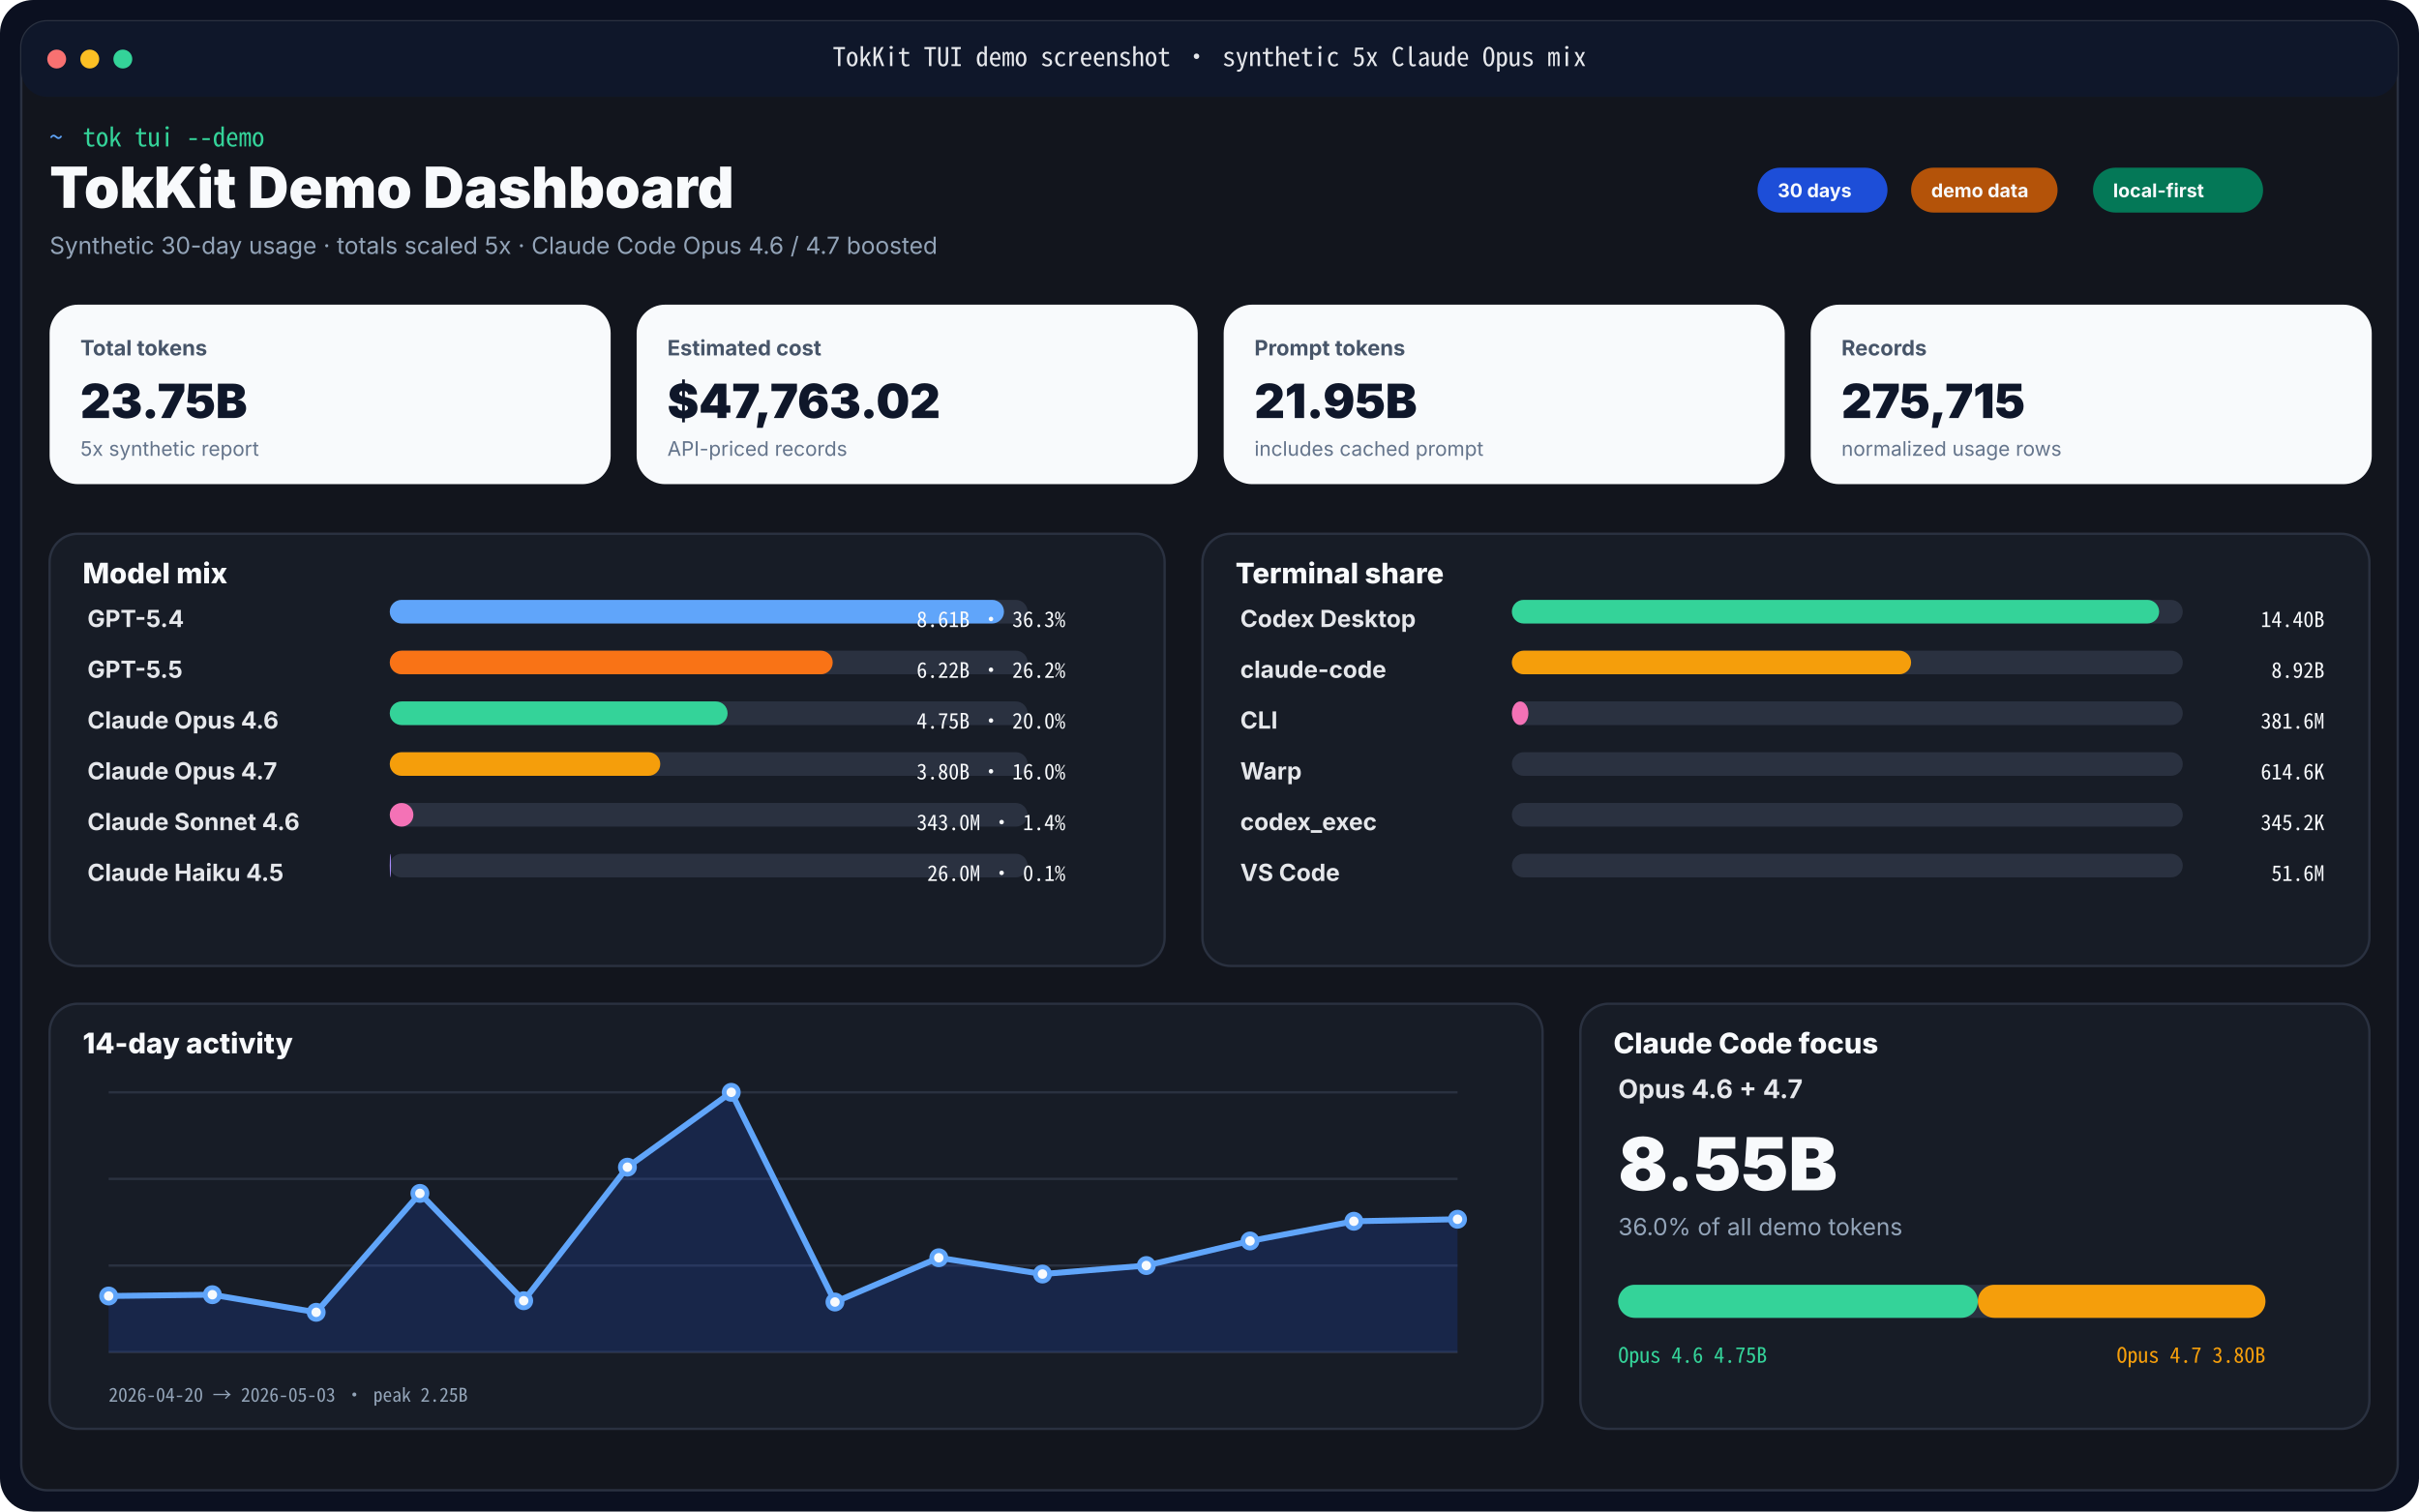
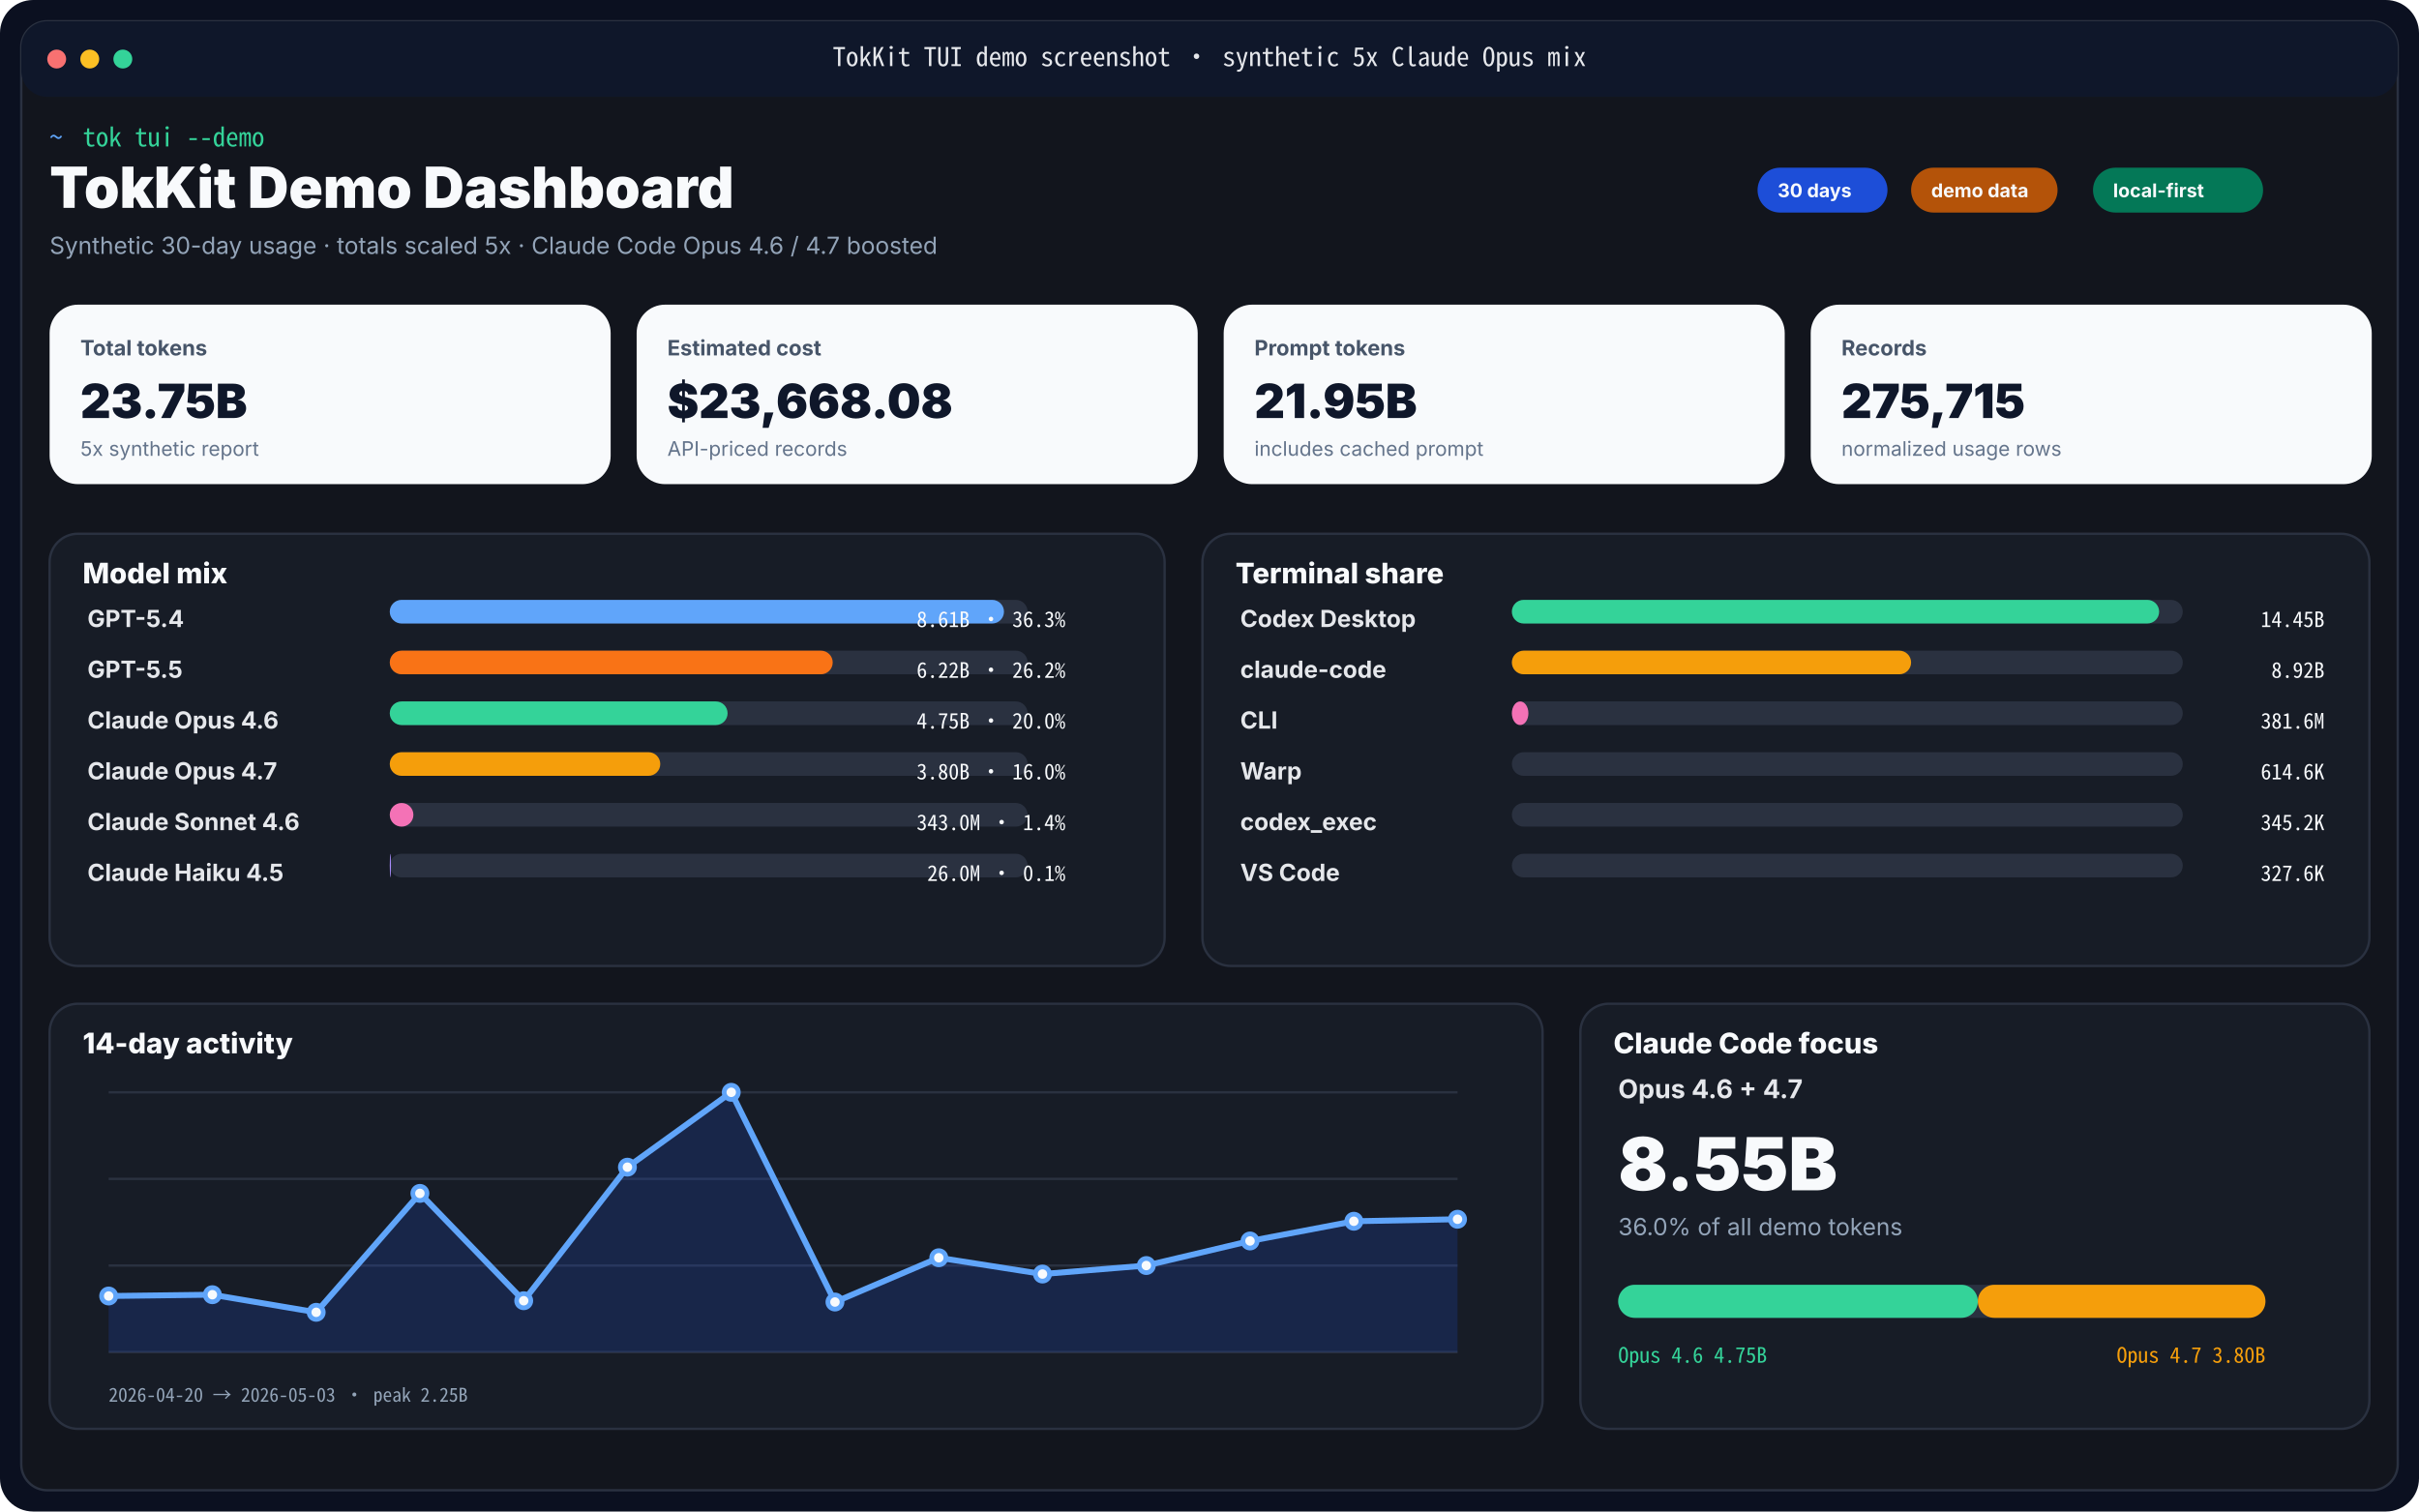
<svg xmlns="http://www.w3.org/2000/svg" width="2048" height="1280" viewBox="0 0 2048 1280" fill="none">
  <rect width="2048" height="1280" rx="28" fill="#0B1020" />
  <rect x="18" y="18" width="2012" height="1244" rx="22" fill="#12151D" stroke="#2A3140" stroke-width="2" />
  <rect x="18" y="18" width="2012" height="64" rx="22" fill="#0F172A" />
  <circle cx="48" cy="50" r="8" fill="#F87171" />
  <circle cx="76" cy="50" r="8" fill="#FBBF24" />
  <circle cx="104" cy="50" r="8" fill="#34D399" />
  <text x="1024" y="56" text-anchor="middle" fill="#E5E7EB" font-family="SFMono-Regular, Menlo, Monaco, Consolas, PingFang SC, Noto Sans Mono CJK SC, monospace" font-size="22">TokKit TUI demo screenshot · synthetic 5x Claude Opus mix</text>
  <text x="42" y="124" fill="#60A5FA" font-family="SFMono-Regular, Menlo, Monaco, Consolas, PingFang SC, Noto Sans Mono CJK SC, monospace" font-size="22">~</text>
  <text x="70" y="124" fill="#34D399" font-family="SFMono-Regular, Menlo, Monaco, Consolas, PingFang SC, Noto Sans Mono CJK SC, monospace" font-size="22">tok tui --demo</text>
  <text x="42" y="176" fill="#F8FAFC" font-family="Inter, ui-sans-serif, system-ui, PingFang SC, Microsoft YaHei, sans-serif" font-size="48" font-weight="850">TokKit Demo Dashboard</text>
  <text x="42" y="215" fill="#93A4B8" font-family="Inter, ui-sans-serif, system-ui, PingFang SC, Microsoft YaHei, sans-serif" font-size="20">Synthetic 30-day usage · totals scaled 5x · Claude Code Opus 4.6 / 4.7 boosted</text>
  <rect x="1488" y="142" width="110" height="38" rx="19" fill="#1D4ED8" />
  <text x="1505" y="167" fill="#F8FAFC" font-family="Inter, ui-sans-serif, system-ui, PingFang SC, Microsoft YaHei, sans-serif" font-size="16" font-weight="700">30 days</text>
  <rect x="1618" y="142" width="124" height="38" rx="19" fill="#B45309" />
  <text x="1635" y="167" fill="#F8FAFC" font-family="Inter, ui-sans-serif, system-ui, PingFang SC, Microsoft YaHei, sans-serif" font-size="16" font-weight="700">demo data</text>
  <rect x="1772" y="142" width="144" height="38" rx="19" fill="#047857" />
  <text x="1789" y="167" fill="#F8FAFC" font-family="Inter, ui-sans-serif, system-ui, PingFang SC, Microsoft YaHei, sans-serif" font-size="16" font-weight="700">local-first</text>
  <rect x="42" y="258" width="475" height="152" rx="24" fill="#F8FAFC" />
  <text x="68" y="301" fill="#475569" font-family="Inter, ui-sans-serif, system-ui, PingFang SC, Microsoft YaHei, sans-serif" font-size="18" font-weight="750">Total tokens</text>
  <text x="68" y="354" fill="#0F172A" font-family="Inter, ui-sans-serif, system-ui, PingFang SC, Microsoft YaHei, sans-serif" font-size="40" font-weight="850">23.75B</text>
  <text x="68" y="386" fill="#64748B" font-family="Inter, ui-sans-serif, system-ui, PingFang SC, Microsoft YaHei, sans-serif" font-size="17">5x synthetic report</text>
  <rect x="539" y="258" width="475" height="152" rx="24" fill="#F8FAFC" />
  <text x="565" y="301" fill="#475569" font-family="Inter, ui-sans-serif, system-ui, PingFang SC, Microsoft YaHei, sans-serif" font-size="18" font-weight="750">Estimated cost</text>
-   <text x="565" y="354" fill="#0F172A" font-family="Inter, ui-sans-serif, system-ui, PingFang SC, Microsoft YaHei, sans-serif" font-size="40" font-weight="850">$47,763.02</text>
+   <text x="565" y="354" fill="#0F172A" font-family="Inter, ui-sans-serif, system-ui, PingFang SC, Microsoft YaHei, sans-serif" font-size="40" font-weight="850">$23,668.08</text>
  <text x="565" y="386" fill="#64748B" font-family="Inter, ui-sans-serif, system-ui, PingFang SC, Microsoft YaHei, sans-serif" font-size="17">API-priced records</text>
  <rect x="1036" y="258" width="475" height="152" rx="24" fill="#F8FAFC" />
  <text x="1062" y="301" fill="#475569" font-family="Inter, ui-sans-serif, system-ui, PingFang SC, Microsoft YaHei, sans-serif" font-size="18" font-weight="750">Prompt tokens</text>
  <text x="1062" y="354" fill="#0F172A" font-family="Inter, ui-sans-serif, system-ui, PingFang SC, Microsoft YaHei, sans-serif" font-size="40" font-weight="850">21.95B</text>
  <text x="1062" y="386" fill="#64748B" font-family="Inter, ui-sans-serif, system-ui, PingFang SC, Microsoft YaHei, sans-serif" font-size="17">includes cached prompt</text>
  <rect x="1533" y="258" width="475" height="152" rx="24" fill="#F8FAFC" />
  <text x="1559" y="301" fill="#475569" font-family="Inter, ui-sans-serif, system-ui, PingFang SC, Microsoft YaHei, sans-serif" font-size="18" font-weight="750">Records</text>
  <text x="1559" y="354" fill="#0F172A" font-family="Inter, ui-sans-serif, system-ui, PingFang SC, Microsoft YaHei, sans-serif" font-size="40" font-weight="850">275,715</text>
  <text x="1559" y="386" fill="#64748B" font-family="Inter, ui-sans-serif, system-ui, PingFang SC, Microsoft YaHei, sans-serif" font-size="17">normalized usage rows</text>
  <rect x="42" y="452" width="944" height="366" rx="24" fill="#171C26" stroke="#2A3140" stroke-width="2" />
  <text x="70" y="494" fill="#F8FAFC" font-family="Inter, ui-sans-serif, system-ui, PingFang SC, Microsoft YaHei, sans-serif" font-size="24" font-weight="800">Model mix</text>
  <text x="74" y="531" fill="#E5E7EB" font-family="Inter, ui-sans-serif, system-ui, PingFang SC, Microsoft YaHei, sans-serif" font-size="20" font-weight="700">GPT-5.4</text>
  <rect x="330" y="508" width="540" height="20" rx="10" fill="#2A3140" />
  <rect x="330" y="508" width="520" height="20" rx="10" fill="#60A5FA" />
  <text x="902" y="531" fill="#F8FAFC" font-family="SFMono-Regular, Menlo, Monaco, Consolas, PingFang SC, Noto Sans Mono CJK SC, monospace" font-size="18" text-anchor="end">8.61B · 36.3%</text>
  <text x="74" y="574" fill="#E5E7EB" font-family="Inter, ui-sans-serif, system-ui, PingFang SC, Microsoft YaHei, sans-serif" font-size="20" font-weight="700">GPT-5.5</text>
  <rect x="330" y="551" width="540" height="20" rx="10" fill="#2A3140" />
  <rect x="330" y="551" width="375" height="20" rx="10" fill="#F97316" />
  <text x="902" y="574" fill="#F8FAFC" font-family="SFMono-Regular, Menlo, Monaco, Consolas, PingFang SC, Noto Sans Mono CJK SC, monospace" font-size="18" text-anchor="end">6.22B · 26.2%</text>
  <text x="74" y="617" fill="#E5E7EB" font-family="Inter, ui-sans-serif, system-ui, PingFang SC, Microsoft YaHei, sans-serif" font-size="20" font-weight="700">Claude Opus 4.6</text>
  <rect x="330" y="594" width="540" height="20" rx="10" fill="#2A3140" />
  <rect x="330" y="594" width="286" height="20" rx="10" fill="#34D399" />
  <text x="902" y="617" fill="#F8FAFC" font-family="SFMono-Regular, Menlo, Monaco, Consolas, PingFang SC, Noto Sans Mono CJK SC, monospace" font-size="18" text-anchor="end">4.75B · 20.0%</text>
  <text x="74" y="660" fill="#E5E7EB" font-family="Inter, ui-sans-serif, system-ui, PingFang SC, Microsoft YaHei, sans-serif" font-size="20" font-weight="700">Claude Opus 4.7</text>
  <rect x="330" y="637" width="540" height="20" rx="10" fill="#2A3140" />
  <rect x="330" y="637" width="229" height="20" rx="10" fill="#F59E0B" />
  <text x="902" y="660" fill="#F8FAFC" font-family="SFMono-Regular, Menlo, Monaco, Consolas, PingFang SC, Noto Sans Mono CJK SC, monospace" font-size="18" text-anchor="end">3.80B · 16.0%</text>
  <text x="74" y="703" fill="#E5E7EB" font-family="Inter, ui-sans-serif, system-ui, PingFang SC, Microsoft YaHei, sans-serif" font-size="20" font-weight="700">Claude Sonnet 4.6</text>
  <rect x="330" y="680" width="540" height="20" rx="10" fill="#2A3140" />
  <rect x="330" y="680" width="20" height="20" rx="10" fill="#F472B6" />
  <text x="902" y="703" fill="#F8FAFC" font-family="SFMono-Regular, Menlo, Monaco, Consolas, PingFang SC, Noto Sans Mono CJK SC, monospace" font-size="18" text-anchor="end">343.0M · 1.4%</text>
  <text x="74" y="746" fill="#E5E7EB" font-family="Inter, ui-sans-serif, system-ui, PingFang SC, Microsoft YaHei, sans-serif" font-size="20" font-weight="700">Claude Haiku 4.5</text>
  <rect x="330" y="723" width="540" height="20" rx="10" fill="#2A3140" />
  <rect x="330" y="723" width="1" height="20" rx="10" fill="#A78BFA" />
  <text x="902" y="746" fill="#F8FAFC" font-family="SFMono-Regular, Menlo, Monaco, Consolas, PingFang SC, Noto Sans Mono CJK SC, monospace" font-size="18" text-anchor="end">26.0M · 0.1%</text>
  <rect x="1018" y="452" width="988" height="366" rx="24" fill="#171C26" stroke="#2A3140" stroke-width="2" />
  <text x="1046" y="494" fill="#F8FAFC" font-family="Inter, ui-sans-serif, system-ui, PingFang SC, Microsoft YaHei, sans-serif" font-size="24" font-weight="800">Terminal share</text>
  <text x="1050" y="531" fill="#E5E7EB" font-family="Inter, ui-sans-serif, system-ui, PingFang SC, Microsoft YaHei, sans-serif" font-size="20" font-weight="700">Codex Desktop</text>
  <rect x="1280" y="508" width="568" height="20" rx="10" fill="#2A3140" />
  <rect x="1280" y="508" width="548" height="20" rx="10" fill="#34D399" />
-   <text x="1968" y="531" fill="#F8FAFC" font-family="SFMono-Regular, Menlo, Monaco, Consolas, PingFang SC, Noto Sans Mono CJK SC, monospace" font-size="18" text-anchor="end">14.40B</text>
+   <text x="1968" y="531" fill="#F8FAFC" font-family="SFMono-Regular, Menlo, Monaco, Consolas, PingFang SC, Noto Sans Mono CJK SC, monospace" font-size="18" text-anchor="end">14.45B</text>
  <text x="1050" y="574" fill="#E5E7EB" font-family="Inter, ui-sans-serif, system-ui, PingFang SC, Microsoft YaHei, sans-serif" font-size="20" font-weight="700">claude-code</text>
  <rect x="1280" y="551" width="568" height="20" rx="10" fill="#2A3140" />
  <rect x="1280" y="551" width="338" height="20" rx="10" fill="#F59E0B" />
  <text x="1968" y="574" fill="#F8FAFC" font-family="SFMono-Regular, Menlo, Monaco, Consolas, PingFang SC, Noto Sans Mono CJK SC, monospace" font-size="18" text-anchor="end">8.92B</text>
  <text x="1050" y="617" fill="#E5E7EB" font-family="Inter, ui-sans-serif, system-ui, PingFang SC, Microsoft YaHei, sans-serif" font-size="20" font-weight="700">CLI</text>
  <rect x="1280" y="594" width="568" height="20" rx="10" fill="#2A3140" />
  <rect x="1280" y="594" width="14" height="20" rx="10" fill="#F472B6" />
  <text x="1968" y="617" fill="#F8FAFC" font-family="SFMono-Regular, Menlo, Monaco, Consolas, PingFang SC, Noto Sans Mono CJK SC, monospace" font-size="18" text-anchor="end">381.6M</text>
  <text x="1050" y="660" fill="#E5E7EB" font-family="Inter, ui-sans-serif, system-ui, PingFang SC, Microsoft YaHei, sans-serif" font-size="20" font-weight="700">Warp</text>
  <rect x="1280" y="637" width="568" height="20" rx="10" fill="#2A3140" />
  <rect x="1280" y="637" width="0" height="20" rx="10" fill="#A78BFA" />
  <text x="1968" y="660" fill="#F8FAFC" font-family="SFMono-Regular, Menlo, Monaco, Consolas, PingFang SC, Noto Sans Mono CJK SC, monospace" font-size="18" text-anchor="end">614.6K</text>
  <text x="1050" y="703" fill="#E5E7EB" font-family="Inter, ui-sans-serif, system-ui, PingFang SC, Microsoft YaHei, sans-serif" font-size="20" font-weight="700">codex_exec</text>
  <rect x="1280" y="680" width="568" height="20" rx="10" fill="#2A3140" />
  <rect x="1280" y="680" width="0" height="20" rx="10" fill="#60A5FA" />
  <text x="1968" y="703" fill="#F8FAFC" font-family="SFMono-Regular, Menlo, Monaco, Consolas, PingFang SC, Noto Sans Mono CJK SC, monospace" font-size="18" text-anchor="end">345.2K</text>
  <text x="1050" y="746" fill="#E5E7EB" font-family="Inter, ui-sans-serif, system-ui, PingFang SC, Microsoft YaHei, sans-serif" font-size="20" font-weight="700">VS Code</text>
  <rect x="1280" y="723" width="568" height="20" rx="10" fill="#2A3140" />
  <rect x="1280" y="723" width="0" height="20" rx="10" fill="#F97316" />
-   <text x="1968" y="746" fill="#F8FAFC" font-family="SFMono-Regular, Menlo, Monaco, Consolas, PingFang SC, Noto Sans Mono CJK SC, monospace" font-size="18" text-anchor="end">51.6M</text>
+   <text x="1968" y="746" fill="#F8FAFC" font-family="SFMono-Regular, Menlo, Monaco, Consolas, PingFang SC, Noto Sans Mono CJK SC, monospace" font-size="18" text-anchor="end">327.6K</text>
  <rect x="42" y="850" width="1264" height="360" rx="24" fill="#171C26" stroke="#2A3140" stroke-width="2" />
  <text x="70" y="892" fill="#F8FAFC" font-family="Inter, ui-sans-serif, system-ui, PingFang SC, Microsoft YaHei, sans-serif" font-size="24" font-weight="800">14-day activity</text>
  <line x1="92" y1="925.0" x2="1234" y2="925.0" stroke="#2A3140" stroke-width="2" />
  <line x1="92" y1="998.3" x2="1234" y2="998.3" stroke="#2A3140" stroke-width="2" />
  <line x1="92" y1="1071.7" x2="1234" y2="1071.7" stroke="#2A3140" stroke-width="2" />
  <line x1="92" y1="1145.0" x2="1234" y2="1145.0" stroke="#2A3140" stroke-width="2" />
  <path d="M 92,1145 L 92.0,1097.5 179.8,1096.4 267.7,1111.3 355.5,1010.6 443.4,1101.5 531.2,988.4 619.1,925.0 706.9,1102.6 794.8,1065.1 882.6,1078.9 970.5,1071.7 1058.3,1050.9 1146.2,1034.2 1234.0,1032.5 L 1234,1145 Z" fill="#1D4ED8" opacity="0.20" />
  <polyline points="92.0,1097.5 179.8,1096.4 267.7,1111.3 355.5,1010.6 443.4,1101.5 531.2,988.4 619.1,925.0 706.9,1102.6 794.8,1065.1 882.6,1078.9 970.5,1071.7 1058.3,1050.9 1146.2,1034.2 1234.0,1032.5" fill="none" stroke="#60A5FA" stroke-width="5" stroke-linejoin="round" stroke-linecap="round" />
  <circle cx="92.0" cy="1097.5" r="6" fill="#F8FAFC" stroke="#60A5FA" stroke-width="4" />
  <circle cx="179.8" cy="1096.4" r="6" fill="#F8FAFC" stroke="#60A5FA" stroke-width="4" />
  <circle cx="267.7" cy="1111.3" r="6" fill="#F8FAFC" stroke="#60A5FA" stroke-width="4" />
  <circle cx="355.5" cy="1010.6" r="6" fill="#F8FAFC" stroke="#60A5FA" stroke-width="4" />
  <circle cx="443.4" cy="1101.5" r="6" fill="#F8FAFC" stroke="#60A5FA" stroke-width="4" />
  <circle cx="531.2" cy="988.4" r="6" fill="#F8FAFC" stroke="#60A5FA" stroke-width="4" />
  <circle cx="619.1" cy="925.0" r="6" fill="#F8FAFC" stroke="#60A5FA" stroke-width="4" />
  <circle cx="706.9" cy="1102.6" r="6" fill="#F8FAFC" stroke="#60A5FA" stroke-width="4" />
  <circle cx="794.8" cy="1065.1" r="6" fill="#F8FAFC" stroke="#60A5FA" stroke-width="4" />
  <circle cx="882.6" cy="1078.9" r="6" fill="#F8FAFC" stroke="#60A5FA" stroke-width="4" />
  <circle cx="970.5" cy="1071.7" r="6" fill="#F8FAFC" stroke="#60A5FA" stroke-width="4" />
  <circle cx="1058.3" cy="1050.9" r="6" fill="#F8FAFC" stroke="#60A5FA" stroke-width="4" />
  <circle cx="1146.2" cy="1034.2" r="6" fill="#F8FAFC" stroke="#60A5FA" stroke-width="4" />
  <circle cx="1234.0" cy="1032.5" r="6" fill="#F8FAFC" stroke="#60A5FA" stroke-width="4" />
  <text x="92" y="1187" fill="#93A4B8" font-family="SFMono-Regular, Menlo, Monaco, Consolas, PingFang SC, Noto Sans Mono CJK SC, monospace" font-size="16">2026-04-20 → 2026-05-03 · peak 2.25B</text>
  <rect x="1338" y="850" width="668" height="360" rx="24" fill="#171C26" stroke="#2A3140" stroke-width="2" />
  <text x="1366" y="892" fill="#F8FAFC" font-family="Inter, ui-sans-serif, system-ui, PingFang SC, Microsoft YaHei, sans-serif" font-size="24" font-weight="800">Claude Code focus</text>
  <text x="1370" y="930" fill="#E5E7EB" font-family="Inter, ui-sans-serif, system-ui, PingFang SC, Microsoft YaHei, sans-serif" font-size="22" font-weight="750">Opus 4.6 + 4.7</text>
  <text x="1370" y="1008" fill="#F8FAFC" font-family="Inter, ui-sans-serif, system-ui, PingFang SC, Microsoft YaHei, sans-serif" font-size="62" font-weight="900">8.55B</text>
  <text x="1370" y="1046" fill="#93A4B8" font-family="Inter, ui-sans-serif, system-ui, PingFang SC, Microsoft YaHei, sans-serif" font-size="20">36.0% of all demo tokens</text>
  <rect x="1370" y="1088" width="548" height="28" rx="14" fill="#2A3140" />
  <rect x="1370" y="1088" width="304.5" height="28" rx="14" fill="#34D399" />
  <rect x="1674.5" y="1088" width="243.5" height="28" rx="14" fill="#F59E0B" />
  <text x="1370" y="1154" fill="#34D399" font-family="SFMono-Regular, Menlo, Monaco, Consolas, PingFang SC, Noto Sans Mono CJK SC, monospace" font-size="18">Opus 4.6 4.75B</text>
  <text x="1918" y="1154" text-anchor="end" fill="#F59E0B" font-family="SFMono-Regular, Menlo, Monaco, Consolas, PingFang SC, Noto Sans Mono CJK SC, monospace" font-size="18">Opus 4.7 3.80B</text>
</svg>
